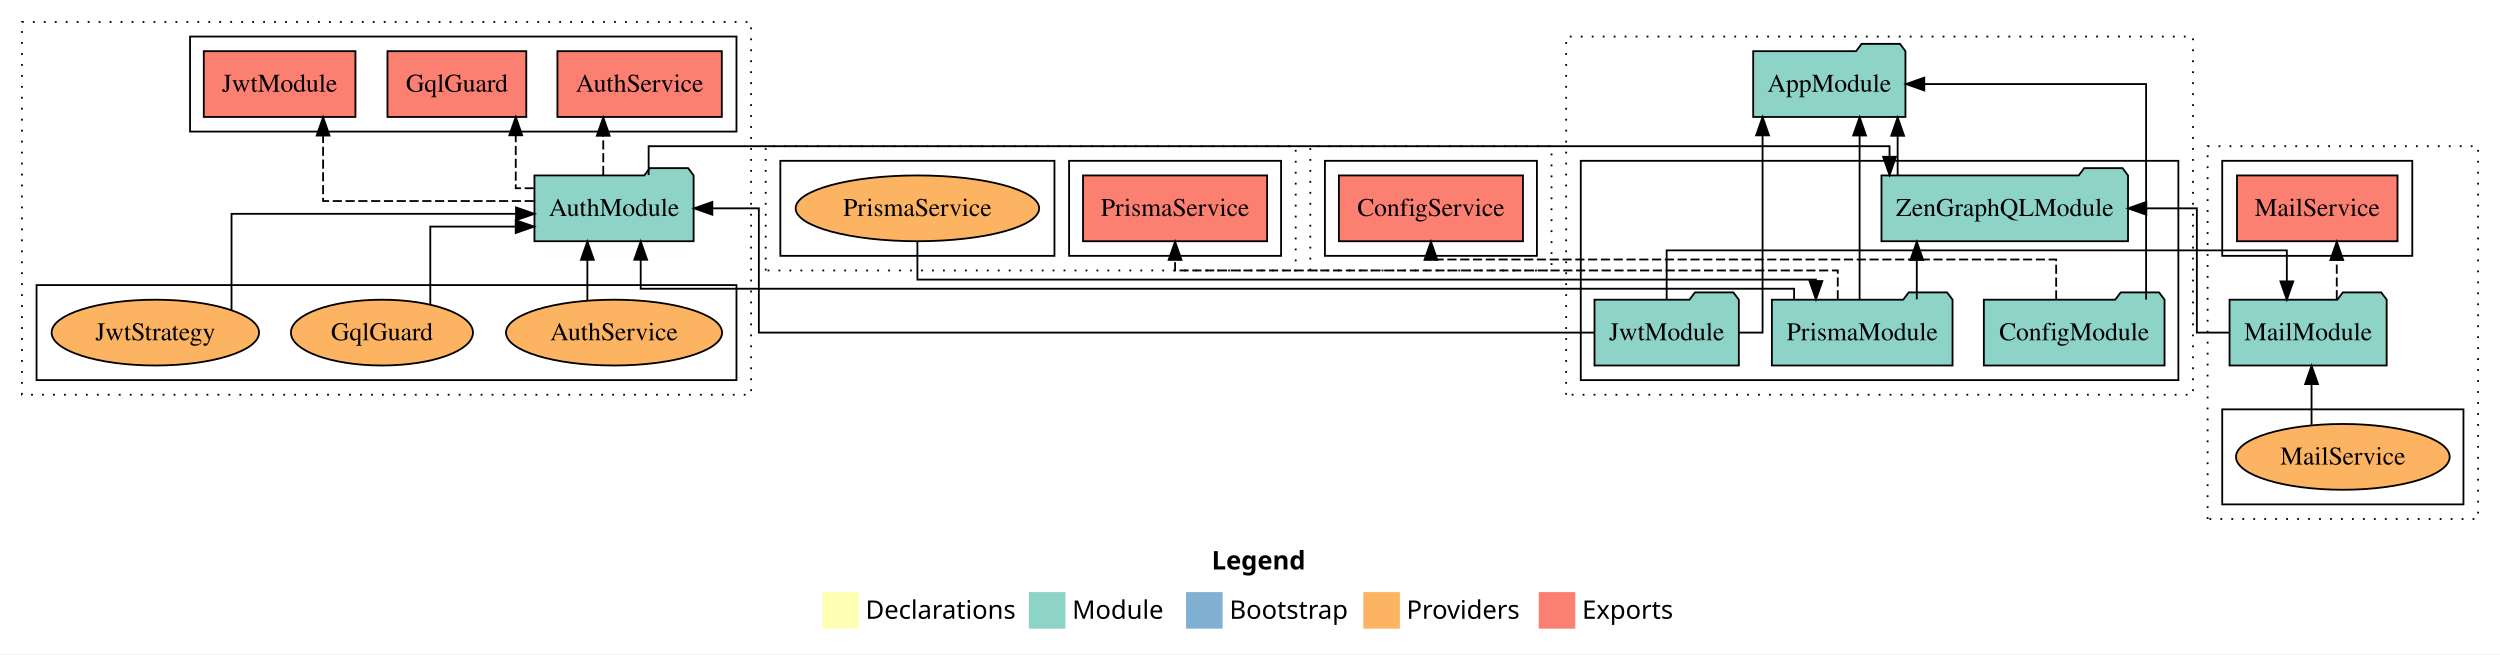
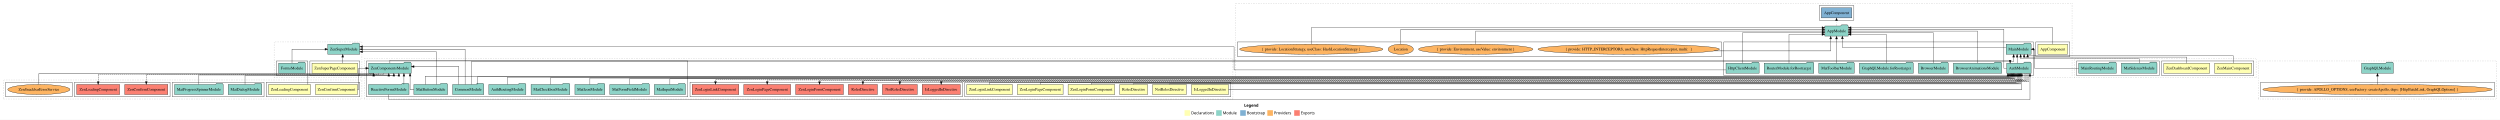
- <svg xmlns="http://www.w3.org/2000/svg" width="1368pt" height="358pt" viewBox="0.00 0.00 1368.00 358.00">
-   <g id="graph0" class="graph" transform="scale(1 1) rotate(0) translate(4 354)">
-     <polygon fill="#ffffff" stroke="transparent" points="-4,4 -4,-354 1364,-354 1364,4 -4,4" />
-     <text text-anchor="start" x="659.009" y="-42.4" font-family="sans-serif" font-weight="bold" font-size="14.00" fill="#000000">Legend</text>
-     <polygon fill="#ffffb3" stroke="transparent" points="446,-10 446,-30 466,-30 466,-10 446,-10" />
-     <text text-anchor="start" x="469.629" y="-15.4" font-family="sans-serif" font-size="14.00" fill="#000000">  Declarations</text>
-     <polygon fill="#8dd3c7" stroke="transparent" points="559,-10 559,-30 579,-30 579,-10 559,-10" />
-     <text text-anchor="start" x="582.725" y="-15.4" font-family="sans-serif" font-size="14.00" fill="#000000">  Module</text>
-     <polygon fill="#80b1d3" stroke="transparent" points="645,-10 645,-30 665,-30 665,-10 645,-10" />
-     <text text-anchor="start" x="668.781" y="-15.4" font-family="sans-serif" font-size="14.00" fill="#000000">  Bootstrap</text>
-     <polygon fill="#fdb462" stroke="transparent" points="742,-10 742,-30 762,-30 762,-10 742,-10" />
-     <text text-anchor="start" x="765.673" y="-15.4" font-family="sans-serif" font-size="14.00" fill="#000000">  Providers</text>
-     <polygon fill="#fb8072" stroke="transparent" points="838,-10 838,-30 858,-30 858,-10 838,-10" />
-     <text text-anchor="start" x="861.726" y="-15.4" font-family="sans-serif" font-size="14.00" fill="#000000">  Exports</text>
+ <svg xmlns="http://www.w3.org/2000/svg" width="8938pt" height="428pt" viewBox="0.00 0.00 8938.00 428.00">
+   <g id="graph0" class="graph" transform="scale(1 1) rotate(0) translate(4 424)">
+     <polygon fill="white" stroke="transparent" points="-4,4 -4,-424 8934,-424 8934,4 -4,4" />
+     <text text-anchor="start" x="4444.01" y="-42.4" font-family="sans-serif" font-weight="bold" font-size="14.00">Legend</text>
+     <polygon fill="#ffffb3" stroke="transparent" points="4231,-10 4231,-30 4251,-30 4251,-10 4231,-10" />
+     <text text-anchor="start" x="4254.63" y="-15.4" font-family="sans-serif" font-size="14.00">  Declarations</text>
+     <polygon fill="#8dd3c7" stroke="transparent" points="4344,-10 4344,-30 4364,-30 4364,-10 4344,-10" />
+     <text text-anchor="start" x="4367.73" y="-15.4" font-family="sans-serif" font-size="14.00">  Module</text>
+     <polygon fill="#80b1d3" stroke="transparent" points="4430,-10 4430,-30 4450,-30 4450,-10 4430,-10" />
+     <text text-anchor="start" x="4453.78" y="-15.4" font-family="sans-serif" font-size="14.00">  Bootstrap</text>
+     <polygon fill="#fdb462" stroke="transparent" points="4527,-10 4527,-30 4547,-30 4547,-10 4527,-10" />
+     <text text-anchor="start" x="4550.67" y="-15.4" font-family="sans-serif" font-size="14.00">  Providers</text>
+     <polygon fill="#fb8072" stroke="transparent" points="4623,-10 4623,-30 4643,-30 4643,-10 4623,-10" />
+     <text text-anchor="start" x="4646.73" y="-15.4" font-family="sans-serif" font-size="14.00">  Exports</text>
    <g id="clust1" class="cluster">
-       <polygon fill="none" stroke="#000000" stroke-dasharray="1,5" points="853,-138 853,-334 1196,-334 1196,-138 853,-138" />
-     </g>
-     <g id="clust3" class="cluster">
-       <polygon fill="none" stroke="#000000" points="861,-146 861,-266 1188,-266 1188,-146 861,-146" />
+       <polygon fill="none" stroke="black" stroke-dasharray="1,5" points="4412,-146 4412,-412 7404,-412 7404,-146 4412,-146" />
+     </g>
+     <g id="clust2" class="cluster">
+       <polygon fill="none" stroke="black" points="7274,-222 7274,-274 7396,-274 7396,-222 7274,-222" />
+     </g>
+     <g id="clust4" class="cluster">
+       <polygon fill="none" stroke="black" points="6159,-154 6159,-274 7266,-274 7266,-154 6159,-154" />
+     </g>
+     <g id="clust6" class="cluster">
+       <polygon fill="none" stroke="black" points="6500,-352 6500,-404 6624,-404 6624,-352 6500,-352" />
    </g>
    <g id="clust7" class="cluster">
-       <polygon fill="none" stroke="#000000" stroke-dasharray="1,5" points="8,-138 8,-342 407,-342 407,-138 8,-138" />
-     </g>
-     <g id="clust10" class="cluster">
-       <polygon fill="none" stroke="#000000" points="100,-282 100,-334 399,-334 399,-282 100,-282" />
-     </g>
-     <g id="clust12" class="cluster">
-       <polygon fill="none" stroke="#000000" points="16,-146 16,-198 399,-198 399,-146 16,-146" />
-     </g>
-     <g id="clust13" class="cluster">
-       <polygon fill="none" stroke="#000000" stroke-dasharray="1,5" points="713,-206 713,-274 845,-274 845,-206 713,-206" />
+       <polygon fill="none" stroke="black" points="4420,-222 4420,-274 6151,-274 6151,-222 4420,-222" />
+     </g>
+     <g id="clust8" class="cluster">
+       <polygon fill="none" stroke="black" stroke-dasharray="1,5" points="1298,-70 1298,-214 4404,-214 4404,-70 1298,-70" />
+     </g>
+     <g id="clust9" class="cluster">
+       <polygon fill="none" stroke="black" points="3445,-78 3445,-130 4396,-130 4396,-78 3445,-78" />
    </g>
    <g id="clust16" class="cluster">
-       <polygon fill="none" stroke="#000000" points="721,-214 721,-266 837,-266 837,-214 721,-214" />
+       <polygon fill="none" stroke="black" points="1306,-78 1306,-206 2455,-206 2455,-78 1306,-78" />
+     </g>
+     <g id="clust17" class="cluster">
+       <polygon fill="none" stroke="black" points="2463,-78 2463,-130 3437,-130 3437,-78 2463,-78" />
+     </g>
+     <g id="clust20" class="cluster">
+       <polygon fill="none" stroke="black" stroke-dasharray="1,5" points="8070,-70 8070,-206 8922,-206 8922,-70 8070,-70" />
    </g>
    <g id="clust25" class="cluster">
-       <polygon fill="none" stroke="#000000" stroke-dasharray="1,5" points="1204,-70 1204,-274 1352,-274 1352,-70 1204,-70" />
-     </g>
-     <g id="clust28" class="cluster">
-       <polygon fill="none" stroke="#000000" points="1212,-214 1212,-266 1316,-266 1316,-214 1212,-214" />
+       <polygon fill="none" stroke="black" points="8078,-78 8078,-130 8914,-130 8914,-78 8078,-78" />
+     </g>
+     <g id="clust26" class="cluster">
+       <polygon fill="none" stroke="black" stroke-dasharray="1,5" points="7412,-146 7412,-214 8062,-214 8062,-146 7412,-146" />
+     </g>
+     <g id="clust27" class="cluster">
+       <polygon fill="none" stroke="black" points="7724,-154 7724,-206 8054,-206 8054,-154 7724,-154" />
    </g>
    <g id="clust30" class="cluster">
-       <polygon fill="none" stroke="#000000" points="1212,-78 1212,-130 1344,-130 1344,-78 1212,-78" />
-     </g>
-     <g id="clust31" class="cluster">
-       <polygon fill="none" stroke="#000000" stroke-dasharray="1,5" points="415,-206 415,-274 705,-274 705,-206 415,-206" />
+       <polygon fill="none" stroke="black" points="7420,-154 7420,-206 7716,-206 7716,-154 7420,-154" />
    </g>
    <g id="clust34" class="cluster">
-       <polygon fill="none" stroke="#000000" points="581,-214 581,-266 697,-266 697,-214 581,-214" />
-     </g>
-     <g id="clust36" class="cluster">
-       <polygon fill="none" stroke="#000000" points="423,-214 423,-266 573,-266 573,-214 423,-214" />
+       <polygon fill="none" stroke="black" stroke-dasharray="1,5" points="8,-70 8,-138 1290,-138 1290,-70 8,-70" />
+     </g>
+     <g id="clust35" class="cluster">
+       <polygon fill="none" stroke="black" points="948,-78 948,-130 1282,-130 1282,-78 948,-78" />
+     </g>
+     <g id="clust38" class="cluster">
+       <polygon fill="none" stroke="black" points="612,-78 612,-130 940,-130 940,-78 612,-78" />
+     </g>
+     <g id="clust39" class="cluster">
+       <polygon fill="none" stroke="black" points="262,-78 262,-130 604,-130 604,-78 262,-78" />
+     </g>
+     <g id="clust41" class="cluster">
+       <polygon fill="none" stroke="black" points="16,-78 16,-130 254,-130 254,-78 16,-78" />
+     </g>
+     <g id="clust42" class="cluster">
+       <polygon fill="none" stroke="black" stroke-dasharray="1,5" points="976,-146 976,-274 1290,-274 1290,-146 976,-146" />
+     </g>
+     <g id="clust43" class="cluster">
+       <polygon fill="none" stroke="black" points="1104,-154 1104,-206 1282,-206 1282,-154 1104,-154" />
+     </g>
+     <g id="clust45" class="cluster">
+       <polygon fill="none" stroke="black" points="984,-154 984,-206 1096,-206 1096,-154 984,-154" />
    </g>
    <g id="node1" class="node">
-       <polygon fill="#8dd3c7" stroke="#000000" points="1180.439,-190 1177.439,-194 1156.439,-194 1153.439,-190 1081.561,-190 1081.561,-154 1180.439,-154 1180.439,-190" />
-       <text text-anchor="middle" x="1131" y="-167.8" font-family="Times,serif" font-size="14.00" fill="#000000">ConfigModule</text>
+       <polygon fill="#ffffb3" stroke="black" points="7387.94,-266 7282.06,-266 7282.06,-230 7387.94,-230 7387.94,-266" />
+       <text text-anchor="middle" x="7335" y="-243.8" font-family="Times,serif" font-size="14.00">AppComponent</text>
+     </g>
+     <g id="node2" class="node">
+       <polygon fill="#8dd3c7" stroke="black" points="6603.66,-331 6600.66,-335 6579.66,-335 6576.66,-331 6520.34,-331 6520.34,-295 6603.66,-295 6603.66,-331" />
+       <text text-anchor="middle" x="6562" y="-308.8" font-family="Times,serif" font-size="14.00">AppModule</text>
+     </g>
+     <g id="edge1" class="edge">
+       <path fill="none" stroke="black" d="M7335,-266.25C7335,-289.02 7335,-325 7335,-325 7335,-325 6613.83,-325 6613.83,-325" />
+       <polygon fill="black" stroke="black" points="6613.83,-321.5 6603.83,-325 6613.83,-328.5 6613.83,-321.5" />
+     </g>
+     <g id="node11" class="node">
+       <polygon fill="#80b1d3" stroke="black" points="6616.44,-396 6507.56,-396 6507.56,-360 6616.44,-360 6616.44,-396" />
+       <text text-anchor="middle" x="6562" y="-373.8" font-family="Times,serif" font-size="14.00">AppComponent </text>
+     </g>
+     <g id="edge10" class="edge">
+       <path fill="none" stroke="black" stroke-dasharray="1,5" d="M6562,-331.11C6562,-331.11 6562,-349.99 6562,-349.99" />
+       <polygon fill="black" stroke="black" points="6558.5,-349.99 6562,-359.99 6565.5,-349.99 6558.5,-349.99" />
+     </g>
+     <g id="node3" class="node">
+       <polygon fill="#8dd3c7" stroke="black" points="6961.47,-198 6958.47,-202 6937.47,-202 6934.47,-198 6854.53,-198 6854.53,-162 6961.47,-162 6961.47,-198" />
+       <text text-anchor="middle" x="6908" y="-175.8" font-family="Times,serif" font-size="14.00">BrowserModule</text>
+     </g>
+     <g id="edge2" class="edge">
+       <path fill="none" stroke="black" d="M6908,-198.2C6908,-233.31 6908,-307 6908,-307 6908,-307 6613.74,-307 6613.74,-307" />
+       <polygon fill="black" stroke="black" points="6613.74,-303.5 6603.74,-307 6613.74,-310.5 6613.74,-303.5" />
+     </g>
+     <g id="node4" class="node">
+       <polygon fill="#8dd3c7" stroke="black" points="7152.3,-198 7149.3,-202 7128.3,-202 7125.3,-198 6979.7,-198 6979.7,-162 7152.3,-162 7152.3,-198" />
+       <text text-anchor="middle" x="7066" y="-175.8" font-family="Times,serif" font-size="14.00">BrowserAnimationsModule</text>
+     </g>
+     <g id="edge3" class="edge">
+       <path fill="none" stroke="black" d="M7066,-198.21C7066,-234.64 7066,-313 7066,-313 7066,-313 6613.67,-313 6613.67,-313" />
+       <polygon fill="black" stroke="black" points="6613.67,-309.5 6603.67,-313 6613.67,-316.5 6613.67,-309.5" />
    </g>
    <g id="node5" class="node">
-       <polygon fill="#8dd3c7" stroke="#000000" points="1038.657,-326 1035.657,-330 1014.657,-330 1011.657,-326 955.343,-326 955.343,-290 1038.657,-290 1038.657,-326" />
-       <text text-anchor="middle" x="997" y="-303.8" font-family="Times,serif" font-size="14.00" fill="#000000">AppModule</text>
-     </g>
-     <g id="edge1" class="edge">
-       <path fill="none" stroke="#000000" d="M1170.349,-190.06C1170.349,-227.054 1170.349,-308 1170.349,-308 1170.349,-308 1048.963,-308 1048.963,-308" />
-       <polygon fill="#000000" stroke="#000000" points="1048.963,-304.5 1038.963,-308 1048.963,-311.5 1048.963,-304.5" />
+       <polygon fill="#8dd3c7" stroke="black" points="6285.16,-198 6282.16,-202 6261.16,-202 6258.16,-198 6166.84,-198 6166.84,-162 6285.16,-162 6285.16,-198" />
+       <text text-anchor="middle" x="6226" y="-175.8" font-family="Times,serif" font-size="14.00">HttpClientModule</text>
+     </g>
+     <g id="edge4" class="edge">
+       <path fill="none" stroke="black" d="M6226,-198.2C6226,-233.31 6226,-307 6226,-307 6226,-307 6510.12,-307 6510.12,-307" />
+       <polygon fill="black" stroke="black" points="6510.12,-310.5 6520.12,-307 6510.12,-303.5 6510.12,-310.5" />
+     </g>
+     <g id="node51" class="node">
+       <polygon fill="#8dd3c7" stroke="black" points="1281.97,-266 1278.97,-270 1257.97,-270 1254.97,-266 1168.03,-266 1168.03,-230 1281.97,-230 1281.97,-266" />
+       <text text-anchor="middle" x="1225" y="-243.8" font-family="Times,serif" font-size="14.00">ZenSuperModule</text>
+     </g>
+     <g id="edge55" class="edge">
+       <path fill="none" stroke="black" d="M6166.8,-174C5854.02,-174 4408,-174 4408,-174 4408,-174 4408,-257 4408,-257 4408,-257 1292.28,-257 1292.28,-257" />
+       <polygon fill="black" stroke="black" points="1292.28,-253.5 1282.28,-257 1292.28,-260.5 1292.28,-253.5" />
+     </g>
+     <g id="node6" class="node">
+       <polygon fill="#8dd3c7" stroke="black" points="6480.84,-198 6477.84,-202 6456.84,-202 6453.84,-198 6303.16,-198 6303.16,-162 6480.84,-162 6480.84,-198" />
+       <text text-anchor="middle" x="6392" y="-175.8" font-family="Times,serif" font-size="14.00">RouterModule.forRoot(args)</text>
+     </g>
+     <g id="edge5" class="edge">
+       <path fill="none" stroke="black" d="M6392,-198.11C6392,-231.87 6392,-301 6392,-301 6392,-301 6509.98,-301 6509.98,-301" />
+       <polygon fill="black" stroke="black" points="6509.98,-304.5 6519.98,-301 6509.98,-297.5 6509.98,-304.5" />
+     </g>
+     <g id="node7" class="node">
+       <polygon fill="#8dd3c7" stroke="black" points="6625.42,-198 6622.42,-202 6601.42,-202 6598.42,-198 6498.58,-198 6498.58,-162 6625.42,-162 6625.42,-198" />
+       <text text-anchor="middle" x="6562" y="-175.8" font-family="Times,serif" font-size="14.00">MatToolbarModule</text>
+     </g>
+     <g id="edge6" class="edge">
+       <path fill="none" stroke="black" d="M6562,-198.21C6562,-198.21 6562,-284.58 6562,-284.58" />
+       <polygon fill="black" stroke="black" points="6558.5,-284.58 6562,-294.58 6565.5,-284.58 6558.5,-284.58" />
+     </g>
+     <g id="node8" class="node">
+       <polygon fill="#8dd3c7" stroke="black" points="7257.55,-198 7254.55,-202 7233.55,-202 7230.55,-198 7170.45,-198 7170.45,-162 7257.55,-162 7257.55,-198" />
+       <text text-anchor="middle" x="7214" y="-175.8" font-family="Times,serif" font-size="14.00">AuthModule</text>
+     </g>
+     <g id="edge7" class="edge">
+       <path fill="none" stroke="black" d="M7170.15,-180C7164.32,-180 7160.3,-180 7160.3,-180 7160.3,-180 7160.3,-319 7160.3,-319 7160.3,-319 6614.07,-319 6614.07,-319" />
+       <polygon fill="black" stroke="black" points="6614.07,-315.5 6604.07,-319 6614.07,-322.5 6614.07,-315.5" />
+     </g>
+     <g id="node9" class="node">
+       <polygon fill="#8dd3c7" stroke="black" points="7257.6,-266 7254.6,-270 7233.6,-270 7230.6,-266 7168.4,-266 7168.4,-230 7257.6,-230 7257.6,-266" />
+       <text text-anchor="middle" x="7213" y="-243.8" font-family="Times,serif" font-size="14.00">MainModule</text>
+     </g>
+     <g id="edge42" class="edge">
+       <path fill="none" stroke="black" d="M7207.65,-198.22C7207.65,-198.22 7207.65,-219.73 7207.65,-219.73" />
+       <polygon fill="black" stroke="black" points="7204.15,-219.73 7207.65,-229.73 7211.15,-219.73 7204.15,-219.73" />
+     </g>
+     <g id="node31" class="node">
+       <polygon fill="#fb8072" stroke="black" points="3429.12,-122 3292.88,-122 3292.88,-86 3429.12,-86 3429.12,-122" />
+       <text text-anchor="middle" x="3361" y="-99.8" font-family="Times,serif" font-size="14.00">IsLoggedInDirective </text>
+     </g>
+     <g id="edge30" class="edge">
+       <path fill="none" stroke="black" stroke-dasharray="5,2" d="M7249.44,-161.85C7249.44,-148.26 7249.44,-132 7249.44,-132 7249.44,-132 3361,-132 3361,-132 3361,-132 3361,-131.02 3361,-131.02" />
+       <polygon fill="black" stroke="black" points="3364.5,-132.21 3361,-122.21 3357.5,-132.21 3364.5,-132.21" />
+     </g>
+     <g id="node32" class="node">
+       <polygon fill="#fb8072" stroke="black" points="3275.47,-122 3150.53,-122 3150.53,-86 3275.47,-86 3275.47,-122" />
+       <text text-anchor="middle" x="3213" y="-99.8" font-family="Times,serif" font-size="14.00">NotRolesDirective </text>
+     </g>
+     <g id="edge31" class="edge">
+       <path fill="none" stroke="black" stroke-dasharray="5,2" d="M7245.27,-161.82C7245.27,-148.96 7245.27,-134 7245.27,-134 7245.27,-134 3213,-134 3213,-134 3213,-134 3213,-132.14 3213,-132.14" />
+       <polygon fill="black" stroke="black" points="3216.5,-132.14 3213,-122.14 3209.5,-132.14 3216.5,-132.14" />
+     </g>
+     <g id="node33" class="node">
+       <polygon fill="#fb8072" stroke="black" points="3132.97,-122 3029.03,-122 3029.03,-86 3132.97,-86 3132.97,-122" />
+       <text text-anchor="middle" x="3081" y="-99.8" font-family="Times,serif" font-size="14.00">RolesDirective </text>
+     </g>
+     <g id="edge32" class="edge">
+       <path fill="none" stroke="black" stroke-dasharray="5,2" d="M7241.1,-161.96C7241.1,-149.44 7241.1,-135 7241.1,-135 7241.1,-135 3081,-135 3081,-135 3081,-135 3081,-132.03 3081,-132.03" />
+       <polygon fill="black" stroke="black" points="3084.5,-132.03 3081,-122.03 3077.5,-132.03 3084.5,-132.03" />
+     </g>
+     <g id="node34" class="node">
+       <polygon fill="#fb8072" stroke="black" points="3011.38,-122 2840.62,-122 2840.62,-86 3011.38,-86 3011.38,-122" />
+       <text text-anchor="middle" x="2926" y="-99.8" font-family="Times,serif" font-size="14.00">ZenLoginFormComponent </text>
+     </g>
+     <g id="edge33" class="edge">
+       <path fill="none" stroke="black" stroke-dasharray="5,2" d="M7236.93,-161.51C7236.93,-149.86 7236.93,-137 7236.93,-137 7236.93,-137 2926,-137 2926,-137 2926,-137 2926,-132.04 2926,-132.04" />
+       <polygon fill="black" stroke="black" points="2929.5,-132.04 2926,-122.04 2922.5,-132.04 2929.5,-132.04" />
+     </g>
+     <g id="node35" class="node">
+       <polygon fill="#fb8072" stroke="black" points="2822.75,-122 2655.25,-122 2655.25,-86 2822.75,-86 2822.75,-122" />
+       <text text-anchor="middle" x="2739" y="-99.8" font-family="Times,serif" font-size="14.00">ZenLoginPageComponent </text>
+     </g>
+     <g id="edge34" class="edge">
+       <path fill="none" stroke="black" stroke-dasharray="5,2" d="M7232.76,-161.94C7232.76,-150.56 7232.76,-138 7232.76,-138 7232.76,-138 2739,-138 2739,-138 2739,-138 2739,-132.19 2739,-132.19" />
+       <polygon fill="black" stroke="black" points="2742.5,-132.19 2739,-122.19 2735.5,-132.19 2742.5,-132.19" />
+     </g>
+     <g id="node36" class="node">
+       <polygon fill="#fb8072" stroke="black" points="2637.49,-122 2470.51,-122 2470.51,-86 2637.49,-86 2637.49,-122" />
+       <text text-anchor="middle" x="2554" y="-99.8" font-family="Times,serif" font-size="14.00">ZenLoginLinkComponent </text>
+     </g>
+     <g id="edge35" class="edge">
+       <path fill="none" stroke="black" stroke-dasharray="5,2" d="M7228.59,-161.87C7228.59,-151.29 7228.59,-140 7228.59,-140 7228.59,-140 2554,-140 2554,-140 2554,-140 2554,-132.42 2554,-132.42" />
+       <polygon fill="black" stroke="black" points="2557.5,-132.42 2554,-122.42 2550.5,-132.42 2557.5,-132.42" />
+     </g>
+     <g id="edge8" class="edge">
+       <path fill="none" stroke="black" d="M7168.44,-254C7024.76,-254 6582.91,-254 6582.91,-254 6582.91,-254 6582.91,-284.98 6582.91,-284.98" />
+       <polygon fill="black" stroke="black" points="6579.41,-284.98 6582.91,-294.98 6586.41,-284.98 6579.41,-284.98" />
+     </g>
+     <g id="node10" class="node">
+       <polygon fill="#8dd3c7" stroke="black" points="6836.38,-198 6833.38,-202 6812.38,-202 6809.38,-198 6643.62,-198 6643.62,-162 6836.38,-162 6836.38,-198" />
+       <text text-anchor="middle" x="6740" y="-175.8" font-family="Times,serif" font-size="14.00">GraphQLModule.forRoot(args)</text>
+     </g>
+     <g id="edge9" class="edge">
+       <path fill="none" stroke="black" d="M6740,-198.11C6740,-231.87 6740,-301 6740,-301 6740,-301 6613.73,-301 6613.73,-301" />
+       <polygon fill="black" stroke="black" points="6613.73,-297.5 6603.73,-301 6613.73,-304.5 6613.73,-297.5" />
+     </g>
+     <g id="node12" class="node">
+       <ellipse fill="#fdb462" stroke="black" cx="5004" cy="-248" rx="45.22" ry="18" />
+       <text text-anchor="middle" x="5004" y="-243.8" font-family="Times,serif" font-size="14.00">Location</text>
+     </g>
+     <g id="edge11" class="edge">
+       <path fill="none" stroke="black" d="M5004,-266.28C5004,-287.32 5004,-319 5004,-319 5004,-319 6510.33,-319 6510.33,-319" />
+       <polygon fill="black" stroke="black" points="6510.33,-322.5 6520.33,-319 6510.33,-315.5 6510.33,-322.5" />
    </g>
    <g id="node13" class="node">
-       <polygon fill="#fb8072" stroke="#000000" points="829.366,-258 728.634,-258 728.634,-222 829.366,-222 829.366,-258" />
-       <text text-anchor="middle" x="779" y="-235.8" font-family="Times,serif" font-size="14.00" fill="#000000">ConfigService </text>
+       <ellipse fill="#fdb462" stroke="black" cx="4684" cy="-248" rx="256.11" ry="18" />
+       <text text-anchor="middle" x="4684" y="-243.8" font-family="Times,serif" font-size="14.00">{ provide: LocationStrategy, useClass: HashLocationStrategy }</text>
+     </g>
+     <g id="edge12" class="edge">
+       <path fill="none" stroke="black" d="M4684,-266.25C4684,-289.02 4684,-325 4684,-325 4684,-325 6510.14,-325 6510.14,-325" />
+       <polygon fill="black" stroke="black" points="6510.14,-328.5 6520.14,-325 6510.14,-321.5 6510.14,-328.5" />
+     </g>
+     <g id="node14" class="node">
+       <ellipse fill="#fdb462" stroke="black" cx="5819" cy="-248" rx="324.36" ry="18" />
+       <text text-anchor="middle" x="5819" y="-243.8" font-family="Times,serif" font-size="14.00">{ provide: HTTP_INTERCEPTORS, useClass: HttpRequestInterceptor, multi:  }</text>
    </g>
    <g id="edge13" class="edge">
-       <path fill="none" stroke="#000000" stroke-dasharray="5,2" d="M1121.13,-190.127C1121.13,-200.711 1121.13,-212 1121.13,-212 1121.13,-212 779,-212 779,-212 779,-212 779,-212.979 779,-212.979" />
-       <polygon fill="#000000" stroke="#000000" points="775.5,-211.793 779,-221.793 782.5,-211.793 775.5,-211.793" />
-     </g>
-     <g id="node2" class="node">
-       <polygon fill="#8dd3c7" stroke="#000000" points="947.492,-190 944.492,-194 923.492,-194 920.492,-190 868.508,-190 868.508,-154 947.492,-154 947.492,-190" />
-       <text text-anchor="middle" x="908" y="-167.8" font-family="Times,serif" font-size="14.00" fill="#000000">JwtModule</text>
-     </g>
-     <g id="edge2" class="edge">
-       <path fill="none" stroke="#000000" d="M947.506,-172C954.961,-172 960.478,-172 960.478,-172 960.478,-172 960.478,-279.94 960.478,-279.94" />
-       <polygon fill="#000000" stroke="#000000" points="956.978,-279.94 960.478,-289.94 963.978,-279.94 956.978,-279.94" />
-     </g>
-     <g id="node6" class="node">
-       <polygon fill="#8dd3c7" stroke="#000000" points="375.548,-258 372.548,-262 351.548,-262 348.548,-258 288.452,-258 288.452,-222 375.548,-222 375.548,-258" />
-       <text text-anchor="middle" x="332" y="-235.8" font-family="Times,serif" font-size="14.00" fill="#000000">AuthModule</text>
-     </g>
-     <g id="edge5" class="edge">
-       <path fill="none" stroke="#000000" d="M868.188,-172C750.31,-172 411.245,-172 411.245,-172 411.245,-172 411.245,-240 411.245,-240 411.245,-240 385.795,-240 385.795,-240" />
-       <polygon fill="#000000" stroke="#000000" points="385.795,-236.5 375.795,-240 385.795,-243.5 385.795,-236.5" />
-     </g>
-     <g id="node14" class="node">
-       <polygon fill="#8dd3c7" stroke="#000000" points="1301.99,-190 1298.99,-194 1277.99,-194 1274.99,-190 1216.01,-190 1216.01,-154 1301.99,-154 1301.99,-190" />
-       <text text-anchor="middle" x="1259" y="-167.8" font-family="Times,serif" font-size="14.00" fill="#000000">MailModule</text>
+       <path fill="none" stroke="black" d="M6124.71,-242C6321.65,-242 6541.09,-242 6541.09,-242 6541.09,-242 6541.09,-284.72 6541.09,-284.72" />
+       <polygon fill="black" stroke="black" points="6537.59,-284.72 6541.09,-294.72 6544.59,-284.72 6537.59,-284.72" />
+     </g>
+     <g id="node15" class="node">
+       <ellipse fill="#fdb462" stroke="black" cx="5272" cy="-248" rx="204.64" ry="18" />
+       <text text-anchor="middle" x="5272" y="-243.8" font-family="Times,serif" font-size="14.00">{ provide: Environment, useValue: environment }</text>
    </g>
    <g id="edge14" class="edge">
-       <path fill="none" stroke="#000000" d="M908,-190.044C908,-202.563 908,-217 908,-217 908,-217 1247.359,-217 1247.359,-217 1247.359,-217 1247.359,-200.044 1247.359,-200.044" />
-       <polygon fill="#000000" stroke="#000000" points="1250.859,-200.044 1247.359,-190.044 1243.859,-200.044 1250.859,-200.044" />
-     </g>
-     <g id="node3" class="node">
-       <polygon fill="#8dd3c7" stroke="#000000" points="1064.434,-190 1061.434,-194 1040.434,-194 1037.434,-190 965.566,-190 965.566,-154 1064.434,-154 1064.434,-190" />
-       <text text-anchor="middle" x="1015" y="-167.8" font-family="Times,serif" font-size="14.00" fill="#000000">PrismaModule</text>
-     </g>
-     <g id="node4" class="node">
-       <polygon fill="#8dd3c7" stroke="#000000" points="1160.458,-258 1157.458,-262 1136.458,-262 1133.458,-258 1025.542,-258 1025.542,-222 1160.458,-222 1160.458,-258" />
-       <text text-anchor="middle" x="1093" y="-235.8" font-family="Times,serif" font-size="14.00" fill="#000000">ZenGraphQLModule</text>
+       <path fill="none" stroke="black" d="M5272,-266.11C5272,-285.34 5272,-313 5272,-313 5272,-313 6510.18,-313 6510.18,-313" />
+       <polygon fill="black" stroke="black" points="6510.18,-316.5 6520.18,-313 6510.18,-309.5 6510.18,-316.5" />
+     </g>
+     <g id="node16" class="node">
+       <polygon fill="#ffffb3" stroke="black" points="4388.12,-122 4255.88,-122 4255.88,-86 4388.12,-86 4388.12,-122" />
+       <text text-anchor="middle" x="4322" y="-99.8" font-family="Times,serif" font-size="14.00">IsLoggedInDirective</text>
+     </g>
+     <g id="edge15" class="edge">
+       <path fill="none" stroke="black" d="M4388.42,-104C4821.39,-104 7224.42,-104 7224.42,-104 7224.42,-104 7224.42,-151.99 7224.42,-151.99" />
+       <polygon fill="black" stroke="black" points="7220.92,-151.99 7224.42,-161.99 7227.92,-151.99 7220.92,-151.99" />
+     </g>
+     <g id="node17" class="node">
+       <polygon fill="#ffffb3" stroke="black" points="4237.47,-122 4116.53,-122 4116.53,-86 4237.47,-86 4237.47,-122" />
+       <text text-anchor="middle" x="4177" y="-99.8" font-family="Times,serif" font-size="14.00">NotRolesDirective</text>
+     </g>
+     <g id="edge16" class="edge">
+       <path fill="none" stroke="black" d="M4177,-122.15C4177,-123.3 4177,-124 4177,-124 4177,-124 7220.25,-124 7220.25,-124 7220.25,-124 7220.25,-151.97 7220.25,-151.97" />
+       <polygon fill="black" stroke="black" points="7216.75,-151.97 7220.25,-161.97 7223.75,-151.97 7216.75,-151.97" />
+     </g>
+     <g id="node18" class="node">
+       <polygon fill="#ffffb3" stroke="black" points="4098.97,-122 3999.03,-122 3999.03,-86 4098.97,-86 4098.97,-122" />
+       <text text-anchor="middle" x="4049" y="-99.8" font-family="Times,serif" font-size="14.00">RolesDirective</text>
+     </g>
+     <g id="edge17" class="edge">
+       <path fill="none" stroke="black" d="M4049,-122.17C4049,-124.45 4049,-126 4049,-126 4049,-126 7216.08,-126 7216.08,-126 7216.08,-126 7216.08,-151.72 7216.08,-151.72" />
+       <polygon fill="black" stroke="black" points="7212.58,-151.72 7216.08,-161.72 7219.58,-151.72 7212.58,-151.72" />
+     </g>
+     <g id="node19" class="node">
+       <polygon fill="#ffffb3" stroke="black" points="3981.38,-122 3814.62,-122 3814.62,-86 3981.38,-86 3981.38,-122" />
+       <text text-anchor="middle" x="3898" y="-99.8" font-family="Times,serif" font-size="14.00">ZenLoginFormComponent</text>
+     </g>
+     <g id="edge18" class="edge">
+       <path fill="none" stroke="black" d="M3898,-122.12C3898,-124.97 3898,-127 3898,-127 3898,-127 7211.92,-127 7211.92,-127 7211.92,-127 7211.92,-151.76 7211.92,-151.76" />
+       <polygon fill="black" stroke="black" points="7208.42,-151.76 7211.92,-161.76 7215.42,-151.76 7208.42,-151.76" />
+     </g>
+     <g id="node20" class="node">
+       <polygon fill="#ffffb3" stroke="black" points="3796.75,-122 3633.25,-122 3633.25,-86 3796.75,-86 3796.75,-122" />
+       <text text-anchor="middle" x="3715" y="-99.8" font-family="Times,serif" font-size="14.00">ZenLoginPageComponent</text>
+     </g>
+     <g id="edge19" class="edge">
+       <path fill="none" stroke="black" d="M3715,-122.17C3715,-126.05 3715,-129 3715,-129 3715,-129 7207.75,-129 7207.75,-129 7207.75,-129 7207.75,-151.88 7207.75,-151.88" />
+       <polygon fill="black" stroke="black" points="7204.25,-151.88 7207.75,-161.88 7211.25,-151.88 7204.25,-151.88" />
+     </g>
+     <g id="node21" class="node">
+       <polygon fill="#ffffb3" stroke="black" points="3615.49,-122 3452.51,-122 3452.51,-86 3615.49,-86 3615.49,-122" />
+       <text text-anchor="middle" x="3534" y="-99.8" font-family="Times,serif" font-size="14.00">ZenLoginLinkComponent</text>
+     </g>
+     <g id="edge20" class="edge">
+       <path fill="none" stroke="black" d="M3534,-122.06C3534,-126.49 3534,-130 3534,-130 3534,-130 7203.58,-130 7203.58,-130 7203.58,-130 7203.58,-151.95 7203.58,-151.95" />
+       <polygon fill="black" stroke="black" points="7200.08,-151.95 7203.58,-161.95 7207.08,-151.95 7200.08,-151.95" />
+     </g>
+     <g id="node22" class="node">
+       <polygon fill="#8dd3c7" stroke="black" points="1725.67,-122 1722.67,-126 1701.67,-126 1698.67,-122 1614.33,-122 1614.33,-86 1725.67,-86 1725.67,-122" />
+       <text text-anchor="middle" x="1670" y="-99.8" font-family="Times,serif" font-size="14.00">CommonModule</text>
    </g>
    <g id="edge21" class="edge">
-       <path fill="none" stroke="#000000" d="M1044.869,-190.223C1044.869,-190.223 1044.869,-211.727 1044.869,-211.727" />
-       <polygon fill="#000000" stroke="#000000" points="1041.369,-211.727 1044.869,-221.727 1048.369,-211.727 1041.369,-211.727" />
-     </g>
-     <g id="edge3" class="edge">
-       <path fill="none" stroke="#000000" d="M1013.573,-190.06C1013.573,-190.06 1013.573,-279.866 1013.573,-279.866" />
-       <polygon fill="#000000" stroke="#000000" points="1010.074,-279.865 1013.573,-289.866 1017.074,-279.866 1010.074,-279.865" />
-     </g>
-     <g id="edge6" class="edge">
-       <path fill="none" stroke="#000000" d="M977.731,-190.19C977.731,-193.538 977.731,-196 977.731,-196 977.731,-196 346.591,-196 346.591,-196 346.591,-196 346.591,-211.85 346.591,-211.85" />
-       <polygon fill="#000000" stroke="#000000" points="343.091,-211.849 346.591,-221.85 350.091,-211.85 343.091,-211.849" />
-     </g>
-     <g id="node17" class="node">
-       <polygon fill="#fb8072" stroke="#000000" points="689.362,-258 588.638,-258 588.638,-222 689.362,-222 689.362,-258" />
-       <text text-anchor="middle" x="639" y="-235.8" font-family="Times,serif" font-size="14.00" fill="#000000">PrismaService </text>
-     </g>
-     <g id="edge17" class="edge">
-       <path fill="none" stroke="#000000" stroke-dasharray="5,2" d="M1001.626,-190.194C1001.626,-198.278 1001.626,-206 1001.626,-206 1001.626,-206 639,-206 639,-206 639,-206 639,-211.806 639,-211.806" />
-       <polygon fill="#000000" stroke="#000000" points="635.5,-211.805 639,-221.806 642.5,-211.806 635.5,-211.805" />
-     </g>
-     <g id="edge4" class="edge">
-       <path fill="none" stroke="#000000" d="M1034.392,-258.223C1034.392,-258.223 1034.392,-279.727 1034.392,-279.727" />
-       <polygon fill="#000000" stroke="#000000" points="1030.893,-279.727 1034.392,-289.727 1037.893,-279.727 1030.893,-279.727" />
-     </g>
-     <g id="edge19" class="edge">
-       <path fill="none" stroke="#000000" d="M350.937,-258.194C350.937,-266.278 350.937,-274 350.937,-274 350.937,-274 1029.957,-274 1029.957,-274 1029.957,-274 1029.957,-268.194 1029.957,-268.194" />
-       <polygon fill="#000000" stroke="#000000" points="1033.457,-268.194 1029.957,-258.194 1026.457,-268.195 1033.457,-268.194" />
-     </g>
-     <g id="node7" class="node">
-       <polygon fill="#fb8072" stroke="#000000" points="390.976,-326 301.024,-326 301.024,-290 390.976,-290 390.976,-326" />
-       <text text-anchor="middle" x="346" y="-303.8" font-family="Times,serif" font-size="14.00" fill="#000000">AuthService </text>
-     </g>
-     <g id="edge7" class="edge">
-       <path fill="none" stroke="#000000" stroke-dasharray="5,2" d="M326.1,-258.223C326.1,-258.223 326.1,-279.727 326.1,-279.727" />
-       <polygon fill="#000000" stroke="#000000" points="322.6,-279.727 326.1,-289.727 329.6,-279.727 322.6,-279.727" />
-     </g>
-     <g id="node8" class="node">
-       <polygon fill="#fb8072" stroke="#000000" points="283.981,-326 208.019,-326 208.019,-290 283.981,-290 283.981,-326" />
-       <text text-anchor="middle" x="246" y="-303.8" font-family="Times,serif" font-size="14.00" fill="#000000">GqlGuard </text>
-     </g>
-     <g id="edge8" class="edge">
-       <path fill="none" stroke="#000000" stroke-dasharray="5,2" d="M288.082,-251C282.239,-251 278.218,-251 278.218,-251 278.218,-251 278.218,-279.965 278.218,-279.965" />
-       <polygon fill="#000000" stroke="#000000" points="274.718,-279.965 278.218,-289.965 281.718,-279.965 274.718,-279.965" />
-     </g>
-     <g id="node9" class="node">
-       <polygon fill="#fb8072" stroke="#000000" points="190.493,-326 107.507,-326 107.507,-290 190.493,-290 190.493,-326" />
-       <text text-anchor="middle" x="149" y="-303.8" font-family="Times,serif" font-size="14.00" fill="#000000">JwtModule </text>
-     </g>
-     <g id="edge9" class="edge">
-       <path fill="none" stroke="#000000" stroke-dasharray="5,2" d="M288.076,-244C240.953,-244 172.798,-244 172.798,-244 172.798,-244 172.798,-279.831 172.798,-279.831" />
-       <polygon fill="#000000" stroke="#000000" points="169.298,-279.831 172.798,-289.831 176.298,-279.831 169.298,-279.831" />
-     </g>
-     <g id="node10" class="node">
-       <ellipse fill="#fdb462" stroke="#000000" cx="332" cy="-172" rx="59.108" ry="18" />
-       <text text-anchor="middle" x="332" y="-167.8" font-family="Times,serif" font-size="14.00" fill="#000000">AuthService</text>
-     </g>
-     <g id="edge10" class="edge">
-       <path fill="none" stroke="#000000" d="M317.409,-189.512C317.409,-189.512 317.409,-211.836 317.409,-211.836" />
-       <polygon fill="#000000" stroke="#000000" points="313.909,-211.836 317.409,-221.836 320.909,-211.836 313.909,-211.836" />
-     </g>
-     <g id="node11" class="node">
-       <ellipse fill="#fdb462" stroke="#000000" cx="205" cy="-172" rx="49.8" ry="18" />
-       <text text-anchor="middle" x="205" y="-167.8" font-family="Times,serif" font-size="14.00" fill="#000000">GqlGuard</text>
-     </g>
-     <g id="edge11" class="edge">
-       <path fill="none" stroke="#000000" d="M231.455,-187.239C231.455,-204.423 231.455,-230 231.455,-230 231.455,-230 278.192,-230 278.192,-230" />
-       <polygon fill="#000000" stroke="#000000" points="278.192,-233.5 288.192,-230 278.192,-226.5 278.192,-233.5" />
-     </g>
-     <g id="node12" class="node">
-       <ellipse fill="#fdb462" stroke="#000000" cx="81" cy="-172" rx="56.756" ry="18" />
-       <text text-anchor="middle" x="81" y="-167.8" font-family="Times,serif" font-size="14.00" fill="#000000">JwtStrategy</text>
-     </g>
-     <g id="edge12" class="edge">
-       <path fill="none" stroke="#000000" d="M122.691,-184.226C122.691,-203.055 122.691,-237 122.691,-237 122.691,-237 278.377,-237 278.377,-237" />
-       <polygon fill="#000000" stroke="#000000" points="278.377,-240.5 288.377,-237 278.377,-233.5 278.377,-240.5" />
-     </g>
-     <g id="edge20" class="edge">
-       <path fill="none" stroke="#000000" d="M1215.723,-172C1205.806,-172 1198.112,-172 1198.112,-172 1198.112,-172 1198.112,-240 1198.112,-240 1198.112,-240 1170.461,-240 1170.461,-240" />
-       <polygon fill="#000000" stroke="#000000" points="1170.461,-236.5 1160.461,-240 1170.461,-243.5 1170.461,-236.5" />
-     </g>
-     <g id="node15" class="node">
-       <polygon fill="#fb8072" stroke="#000000" points="1307.918,-258 1220.082,-258 1220.082,-222 1307.918,-222 1307.918,-258" />
-       <text text-anchor="middle" x="1264" y="-235.8" font-family="Times,serif" font-size="14.00" fill="#000000">MailService </text>
-     </g>
-     <g id="edge15" class="edge">
-       <path fill="none" stroke="#000000" stroke-dasharray="5,2" d="M1274.677,-190.223C1274.677,-190.223 1274.677,-211.727 1274.677,-211.727" />
-       <polygon fill="#000000" stroke="#000000" points="1271.177,-211.727 1274.677,-221.727 1278.177,-211.727 1271.177,-211.727" />
-     </g>
-     <g id="node16" class="node">
-       <ellipse fill="#fdb462" stroke="#000000" cx="1278" cy="-104" rx="58.461" ry="18" />
-       <text text-anchor="middle" x="1278" y="-99.8" font-family="Times,serif" font-size="14.00" fill="#000000">MailService</text>
-     </g>
-     <g id="edge16" class="edge">
-       <path fill="none" stroke="#000000" d="M1260.883,-121.512C1260.883,-121.512 1260.883,-143.836 1260.883,-143.836" />
-       <polygon fill="#000000" stroke="#000000" points="1257.383,-143.836 1260.883,-153.836 1264.383,-143.836 1257.383,-143.836" />
-     </g>
-     <g id="node18" class="node">
-       <ellipse fill="#fdb462" stroke="#000000" cx="498" cy="-240" rx="66.627" ry="18" />
-       <text text-anchor="middle" x="498" y="-235.8" font-family="Times,serif" font-size="14.00" fill="#000000">PrismaService</text>
-     </g>
-     <g id="edge18" class="edge">
-       <path fill="none" stroke="#000000" d="M498,-221.87C498,-211.685 498,-201 498,-201 498,-201 989.678,-201 989.678,-201 989.678,-201 989.678,-199.92 989.678,-199.92" />
-       <polygon fill="#000000" stroke="#000000" points="993.178,-200.201 989.678,-190.202 986.178,-200.202 993.178,-200.201" />
+       <path fill="none" stroke="black" d="M1703.5,-122.18C1703.5,-135.04 1703.5,-150 1703.5,-150 1703.5,-150 7178.56,-150 7178.56,-150 7178.56,-150 7178.56,-151.86 7178.56,-151.86" />
+       <polygon fill="black" stroke="black" points="7175.06,-151.86 7178.56,-161.86 7182.06,-151.86 7175.06,-151.86" />
+     </g>
+     <g id="edge39" class="edge">
+       <path fill="none" stroke="black" d="M1681.17,-122.34C1681.17,-151.21 1681.17,-204 1681.17,-204 1681.17,-204 7195.18,-204 7195.18,-204 7195.18,-204 7195.18,-219.85 7195.18,-219.85" />
+       <polygon fill="black" stroke="black" points="7191.68,-219.85 7195.18,-229.85 7198.68,-219.85 7191.68,-219.85" />
+     </g>
+     <g id="node30" class="node">
+       <polygon fill="#8dd3c7" stroke="black" points="1466.09,-198 1463.09,-202 1442.09,-202 1439.09,-198 1313.91,-198 1313.91,-162 1466.09,-162 1466.09,-198" />
+       <text text-anchor="middle" x="1390" y="-175.8" font-family="Times,serif" font-size="14.00">ZenComponentsModule</text>
+     </g>
+     <g id="edge45" class="edge">
+       <path fill="none" stroke="black" d="M1636.5,-122.2C1636.5,-146.36 1636.5,-186 1636.5,-186 1636.5,-186 1476.31,-186 1476.31,-186" />
+       <polygon fill="black" stroke="black" points="1476.31,-182.5 1466.31,-186 1476.31,-189.5 1476.31,-182.5" />
+     </g>
+     <g id="edge54" class="edge">
+       <path fill="none" stroke="black" d="M1658.83,-122.24C1658.83,-160.99 1658.83,-248 1658.83,-248 1658.83,-248 1292.16,-248 1292.16,-248" />
+       <polygon fill="black" stroke="black" points="1292.16,-244.5 1282.16,-248 1292.16,-251.5 1292.16,-244.5" />
+     </g>
+     <g id="node23" class="node">
+       <polygon fill="#8dd3c7" stroke="black" points="1458.3,-122 1455.3,-126 1434.3,-126 1431.3,-122 1313.7,-122 1313.7,-86 1458.3,-86 1458.3,-122" />
+       <text text-anchor="middle" x="1386" y="-99.8" font-family="Times,serif" font-size="14.00">ReactiveFormsModule</text>
+     </g>
+     <g id="edge22" class="edge">
+       <path fill="none" stroke="black" d="M1386,-85.58C1386,-76.72 1386,-68 1386,-68 1386,-68 7253.6,-68 7253.6,-68 7253.6,-68 7253.6,-151.51 7253.6,-151.51" />
+       <polygon fill="black" stroke="black" points="7250.1,-151.51 7253.6,-161.51 7257.1,-151.51 7250.1,-151.51" />
+     </g>
+     <g id="edge46" class="edge">
+       <path fill="none" stroke="black" d="M1440.13,-122.01C1440.13,-122.01 1440.13,-151.85 1440.13,-151.85" />
+       <polygon fill="black" stroke="black" points="1436.63,-151.85 1440.13,-161.85 1443.63,-151.85 1436.63,-151.85" />
+     </g>
+     <g id="node24" class="node">
+       <polygon fill="#8dd3c7" stroke="black" points="2446.65,-122 2443.65,-126 2422.65,-126 2419.65,-122 2335.35,-122 2335.35,-86 2446.65,-86 2446.65,-122" />
+       <text text-anchor="middle" x="2391" y="-99.8" font-family="Times,serif" font-size="14.00">MatInputModule</text>
+     </g>
+     <g id="edge23" class="edge">
+       <path fill="none" stroke="black" d="M2391,-122.11C2391,-131.9 2391,-142 2391,-142 2391,-142 7199.41,-142 7199.41,-142 7199.41,-142 7199.41,-151.89 7199.41,-151.89" />
+       <polygon fill="black" stroke="black" points="7195.91,-151.89 7199.41,-161.89 7202.91,-151.89 7195.91,-151.89" />
+     </g>
+     <g id="node25" class="node">
+       <polygon fill="#8dd3c7" stroke="black" points="2317.71,-122 2314.71,-126 2293.71,-126 2290.71,-122 2176.29,-122 2176.29,-86 2317.71,-86 2317.71,-122" />
+       <text text-anchor="middle" x="2247" y="-99.8" font-family="Times,serif" font-size="14.00">MatFormFieldModule</text>
+     </g>
+     <g id="edge24" class="edge">
+       <path fill="none" stroke="black" d="M2247,-122.13C2247,-132.31 2247,-143 2247,-143 2247,-143 7195.24,-143 7195.24,-143 7195.24,-143 7195.24,-151.93 7195.24,-151.93" />
+       <polygon fill="black" stroke="black" points="7191.74,-151.93 7195.24,-161.93 7198.74,-151.93 7191.74,-151.93" />
+     </g>
+     <g id="node26" class="node">
+       <polygon fill="#8dd3c7" stroke="black" points="2158.47,-122 2155.47,-126 2134.47,-126 2131.47,-122 2051.53,-122 2051.53,-86 2158.47,-86 2158.47,-122" />
+       <text text-anchor="middle" x="2105" y="-99.8" font-family="Times,serif" font-size="14.00">MatIconModule</text>
+     </g>
+     <g id="edge25" class="edge">
+       <path fill="none" stroke="black" d="M2105,-122.1C2105,-133.09 2105,-145 2105,-145 2105,-145 7191.07,-145 7191.07,-145 7191.07,-145 7191.07,-151.68 7191.07,-151.68" />
+       <polygon fill="black" stroke="black" points="7187.57,-151.68 7191.07,-161.68 7194.57,-151.68 7187.57,-151.68" />
+     </g>
+     <g id="node27" class="node">
+       <polygon fill="#8dd3c7" stroke="black" points="1596.22,-122 1593.22,-126 1572.22,-126 1569.22,-122 1475.78,-122 1475.78,-86 1596.22,-86 1596.22,-122" />
+       <text text-anchor="middle" x="1536" y="-99.8" font-family="Times,serif" font-size="14.00">MatButtonModule</text>
+     </g>
+     <g id="edge26" class="edge">
+       <path fill="none" stroke="black" d="M1515.96,-122.04C1515.96,-135.29 1515.96,-151 1515.96,-151 1515.96,-151 7174.4,-151 7174.4,-151 7174.4,-151 7174.4,-152.08 7174.4,-152.08" />
+       <polygon fill="black" stroke="black" points="7170.9,-151.8 7174.4,-161.8 7177.9,-151.8 7170.9,-151.8" />
+     </g>
+     <g id="edge47" class="edge">
+       <path fill="none" stroke="black" d="M1475.65,-104C1467.62,-104 1462.1,-104 1462.1,-104 1462.1,-104 1462.1,-151.99 1462.1,-151.99" />
+       <polygon fill="black" stroke="black" points="1458.6,-151.99 1462.1,-161.99 1465.6,-151.99 1458.6,-151.99" />
+     </g>
+     <g id="edge57" class="edge">
+       <path fill="none" stroke="black" d="M1556.04,-122.21C1556.04,-159.06 1556.04,-239 1556.04,-239 1556.04,-239 1292.28,-239 1292.28,-239" />
+       <polygon fill="black" stroke="black" points="1292.28,-235.5 1282.28,-239 1292.28,-242.5 1292.28,-235.5" />
+     </g>
+     <g id="node28" class="node">
+       <polygon fill="#8dd3c7" stroke="black" points="2033.37,-122 2030.37,-126 2009.37,-126 2006.37,-122 1894.63,-122 1894.63,-86 2033.37,-86 2033.37,-122" />
+       <text text-anchor="middle" x="1964" y="-99.8" font-family="Times,serif" font-size="14.00">MatCheckboxModule</text>
+     </g>
+     <g id="edge27" class="edge">
+       <path fill="none" stroke="black" d="M1964,-122.06C1964,-133.44 1964,-146 1964,-146 1964,-146 7186.9,-146 7186.9,-146 7186.9,-146 7186.9,-151.81 7186.9,-151.81" />
+       <polygon fill="black" stroke="black" points="7183.4,-151.81 7186.9,-161.81 7190.4,-151.81 7183.4,-151.81" />
+     </g>
+     <g id="node29" class="node">
+       <polygon fill="#8dd3c7" stroke="black" points="1876.17,-122 1873.17,-126 1852.17,-126 1849.17,-122 1743.83,-122 1743.83,-86 1876.17,-86 1876.17,-122" />
+       <text text-anchor="middle" x="1810" y="-99.8" font-family="Times,serif" font-size="14.00">AuthRoutingModule</text>
+     </g>
+     <g id="edge28" class="edge">
+       <path fill="none" stroke="black" d="M1810,-122.15C1810,-134.27 1810,-148 1810,-148 1810,-148 7182.73,-148 7182.73,-148 7182.73,-148 7182.73,-151.76 7182.73,-151.76" />
+       <polygon fill="black" stroke="black" points="7179.23,-151.76 7182.73,-161.76 7186.23,-151.76 7179.23,-151.76" />
+     </g>
+     <g id="edge29" class="edge">
+       <path fill="none" stroke="black" d="M1390,-198.2C1390,-204.03 1390,-209 1390,-209 1390,-209 7182.7,-209 7182.7,-209 7182.7,-209 7182.7,-207.92 7182.7,-207.92" />
+       <polygon fill="black" stroke="black" points="7186.2,-208.2 7182.7,-198.2 7179.2,-208.2 7186.2,-208.2" />
+     </g>
+     <g id="node47" class="node">
+       <polygon fill="#fb8072" stroke="black" points="596.04,-122 441.96,-122 441.96,-86 596.04,-86 596.04,-122" />
+       <text text-anchor="middle" x="519" y="-99.8" font-family="Times,serif" font-size="14.00">ZenConfirmComponent </text>
+     </g>
+     <g id="edge50" class="edge">
+       <path fill="none" stroke="black" stroke-dasharray="5,2" d="M1368.03,-161.83C1368.03,-159.55 1368.03,-158 1368.03,-158 1368.03,-158 519,-158 519,-158 519,-158 519,-132.28 519,-132.28" />
+       <polygon fill="black" stroke="black" points="522.5,-132.28 519,-122.28 515.5,-132.28 522.5,-132.28" />
+     </g>
+     <g id="node48" class="node">
+       <polygon fill="#fb8072" stroke="black" points="423.76,-122 270.24,-122 270.24,-86 423.76,-86 423.76,-122" />
+       <text text-anchor="middle" x="347" y="-99.8" font-family="Times,serif" font-size="14.00">ZenLoadingComponent </text>
+     </g>
+     <g id="edge51" class="edge">
+       <path fill="none" stroke="black" stroke-dasharray="5,2" d="M1350,-161.92C1350,-160.15 1350,-159 1350,-159 1350,-159 347,-159 347,-159 347,-159 347,-132.01 347,-132.01" />
+       <polygon fill="black" stroke="black" points="350.5,-132.01 347,-122.01 343.5,-132.01 350.5,-132.01" />
+     </g>
+     <g id="node37" class="node">
+       <ellipse fill="#fdb462" stroke="black" cx="8496" cy="-104" rx="409.93" ry="18" />
+       <text text-anchor="middle" x="8496" y="-99.8" font-family="Times,serif" font-size="14.00">{ provide: APOLLO_OPTIONS, useFactory: createApollo, deps: [HttpBatchLink, GraphQLOptions] }</text>
+     </g>
+     <g id="node38" class="node">
+       <polygon fill="#8dd3c7" stroke="black" points="8552.69,-198 8549.69,-202 8528.69,-202 8525.69,-198 8439.31,-198 8439.31,-162 8552.69,-162 8552.69,-198" />
+       <text text-anchor="middle" x="8496" y="-175.8" font-family="Times,serif" font-size="14.00">GraphQLModule</text>
+     </g>
+     <g id="edge36" class="edge">
+       <path fill="none" stroke="black" d="M8496,-122.01C8496,-122.01 8496,-151.85 8496,-151.85" />
+       <polygon fill="black" stroke="black" points="8492.5,-151.85 8496,-161.85 8499.5,-151.85 8492.5,-151.85" />
+     </g>
+     <g id="node39" class="node">
+       <polygon fill="#ffffb3" stroke="black" points="8046.15,-198 7913.85,-198 7913.85,-162 8046.15,-162 8046.15,-198" />
+       <text text-anchor="middle" x="7980" y="-175.8" font-family="Times,serif" font-size="14.00">ZenMainComponent</text>
+     </g>
+     <g id="edge37" class="edge">
+       <path fill="none" stroke="black" d="M7980,-198.04C7980,-210.56 7980,-225 7980,-225 7980,-225 7245.08,-225 7245.08,-225 7245.08,-225 7245.08,-225.49 7245.08,-225.49" />
+       <polygon fill="black" stroke="black" points="7241.58,-219.88 7245.08,-229.88 7248.58,-219.88 7241.58,-219.88" />
+     </g>
+     <g id="node40" class="node">
+       <polygon fill="#ffffb3" stroke="black" points="7895.74,-198 7732.26,-198 7732.26,-162 7895.74,-162 7895.74,-198" />
+       <text text-anchor="middle" x="7814" y="-175.8" font-family="Times,serif" font-size="14.00">ZenDashboardComponent</text>
+     </g>
+     <g id="edge38" class="edge">
+       <path fill="none" stroke="black" d="M7814,-198.13C7814,-208.71 7814,-220 7814,-220 7814,-220 7232.6,-220 7232.6,-220 7232.6,-220 7232.6,-220.98 7232.6,-220.98" />
+       <polygon fill="black" stroke="black" points="7229.1,-219.79 7232.6,-229.79 7236.1,-219.79 7229.1,-219.79" />
+     </g>
+     <g id="node41" class="node">
+       <polygon fill="#8dd3c7" stroke="black" points="7707.7,-198 7704.7,-202 7683.7,-202 7680.7,-198 7580.3,-198 7580.3,-162 7707.7,-162 7707.7,-198" />
+       <text text-anchor="middle" x="7644" y="-175.8" font-family="Times,serif" font-size="14.00">MatSidenavModule</text>
+     </g>
+     <g id="edge40" class="edge">
+       <path fill="none" stroke="black" d="M7644,-198.19C7644,-206.28 7644,-214 7644,-214 7644,-214 7220.13,-214 7220.13,-214 7220.13,-214 7220.13,-219.81 7220.13,-219.81" />
+       <polygon fill="black" stroke="black" points="7216.63,-219.81 7220.13,-229.81 7223.63,-219.81 7216.63,-219.81" />
+     </g>
+     <g id="node42" class="node">
+       <polygon fill="#8dd3c7" stroke="black" points="7562.22,-198 7559.22,-202 7538.22,-202 7535.22,-198 7427.78,-198 7427.78,-162 7562.22,-162 7562.22,-198" />
+       <text text-anchor="middle" x="7495" y="-175.8" font-family="Times,serif" font-size="14.00">MainRoutingModule</text>
+     </g>
+     <g id="edge41" class="edge">
+       <path fill="none" stroke="black" d="M7427.81,-180C7361.51,-180 7270.03,-180 7270.03,-180 7270.03,-180 7270.03,-248 7270.03,-248 7270.03,-248 7267.65,-248 7267.65,-248" />
+       <polygon fill="black" stroke="black" points="7267.65,-244.5 7257.65,-248 7267.65,-251.5 7267.65,-244.5" />
+     </g>
+     <g id="node43" class="node">
+       <polygon fill="#ffffb3" stroke="black" points="1274.04,-122 1123.96,-122 1123.96,-86 1274.04,-86 1274.04,-122" />
+       <text text-anchor="middle" x="1199" y="-99.8" font-family="Times,serif" font-size="14.00">ZenConfirmComponent</text>
+     </g>
+     <g id="edge43" class="edge">
+       <path fill="none" stroke="black" d="M1274.41,-104C1276.84,-104 1278.24,-104 1278.24,-104 1278.24,-104 1278.24,-180 1278.24,-180 1278.24,-180 1303.91,-180 1303.91,-180" />
+       <polygon fill="black" stroke="black" points="1303.91,-183.5 1313.91,-180 1303.91,-176.5 1303.91,-183.5" />
+     </g>
+     <g id="node44" class="node">
+       <polygon fill="#ffffb3" stroke="black" points="1105.76,-122 956.24,-122 956.24,-86 1105.76,-86 1105.76,-122" />
+       <text text-anchor="middle" x="1031" y="-99.8" font-family="Times,serif" font-size="14.00">ZenLoadingComponent</text>
+     </g>
+     <g id="edge44" class="edge">
+       <path fill="none" stroke="black" d="M1096.77,-122.25C1096.77,-136.18 1096.77,-153 1096.77,-153 1096.77,-153 1422.1,-153 1422.1,-153 1422.1,-153 1422.1,-153.88 1422.1,-153.88" />
+       <polygon fill="black" stroke="black" points="1418.6,-151.84 1422.1,-161.84 1425.6,-151.84 1418.6,-151.84" />
+     </g>
+     <g id="node45" class="node">
+       <polygon fill="#8dd3c7" stroke="black" points="932.2,-122 929.2,-126 908.2,-126 905.2,-122 811.8,-122 811.8,-86 932.2,-86 932.2,-122" />
+       <text text-anchor="middle" x="872" y="-99.8" font-family="Times,serif" font-size="14.00">MatDialogModule</text>
+     </g>
+     <g id="edge48" class="edge">
+       <path fill="none" stroke="black" d="M872,-122.05C872,-136.37 872,-154 872,-154 872,-154 1404.08,-154 1404.08,-154 1404.08,-154 1404.08,-154.79 1404.08,-154.79" />
+       <polygon fill="black" stroke="black" points="1400.58,-151.94 1404.08,-161.94 1407.58,-151.94 1400.58,-151.94" />
+     </g>
+     <g id="node46" class="node">
+       <polygon fill="#8dd3c7" stroke="black" points="793.86,-122 790.86,-126 769.86,-126 766.86,-122 620.14,-122 620.14,-86 793.86,-86 793.86,-122" />
+       <text text-anchor="middle" x="707" y="-99.8" font-family="Times,serif" font-size="14.00">MatProgressSpinnerModule</text>
+     </g>
+     <g id="edge49" class="edge">
+       <path fill="none" stroke="black" d="M707,-122.19C707,-137.18 707,-156 707,-156 707,-156 1386.05,-156 1386.05,-156 1386.05,-156 1386.05,-156.58 1386.05,-156.58" />
+       <polygon fill="black" stroke="black" points="1382.55,-151.81 1386.05,-161.81 1389.55,-151.81 1382.55,-151.81" />
+     </g>
+     <g id="node49" class="node">
+       <ellipse fill="#fdb462" stroke="black" cx="135" cy="-104" rx="111.12" ry="18" />
+       <text text-anchor="middle" x="135" y="-99.8" font-family="Times,serif" font-size="14.00">ZenSnackbarErrorService</text>
+     </g>
+     <g id="edge52" class="edge">
+       <path fill="none" stroke="black" d="M135,-122.04C135,-138.73 135,-161 135,-161 135,-161 1331.98,-161 1331.98,-161 1331.98,-161 1331.98,-161.08 1331.98,-161.08" />
+       <polygon fill="black" stroke="black" points="1328.48,-151.82 1331.98,-161.82 1335.48,-151.82 1328.48,-151.82" />
+     </g>
+     <g id="node50" class="node">
+       <polygon fill="#ffffb3" stroke="black" points="1274.47,-198 1111.53,-198 1111.53,-162 1274.47,-162 1274.47,-198" />
+       <text text-anchor="middle" x="1193" y="-175.8" font-family="Times,serif" font-size="14.00">ZenSuperPageComponent</text>
+     </g>
+     <g id="edge53" class="edge">
+       <path fill="none" stroke="black" d="M1221.25,-198.22C1221.25,-198.22 1221.25,-219.73 1221.25,-219.73" />
+       <polygon fill="black" stroke="black" points="1217.75,-219.73 1221.25,-229.73 1224.75,-219.73 1217.75,-219.73" />
+     </g>
+     <g id="node52" class="node">
+       <polygon fill="#8dd3c7" stroke="black" points="1087.83,-198 1084.83,-202 1063.83,-202 1060.83,-198 992.17,-198 992.17,-162 1087.83,-162 1087.83,-198" />
+       <text text-anchor="middle" x="1040" y="-175.8" font-family="Times,serif" font-size="14.00">FormsModule</text>
+     </g>
+     <g id="edge56" class="edge">
+       <path fill="none" stroke="black" d="M1040,-198.22C1040,-218.37 1040,-248 1040,-248 1040,-248 1157.98,-248 1157.98,-248" />
+       <polygon fill="black" stroke="black" points="1157.98,-251.5 1167.98,-248 1157.98,-244.5 1157.98,-251.5" />
    </g>
  </g>
</svg>
